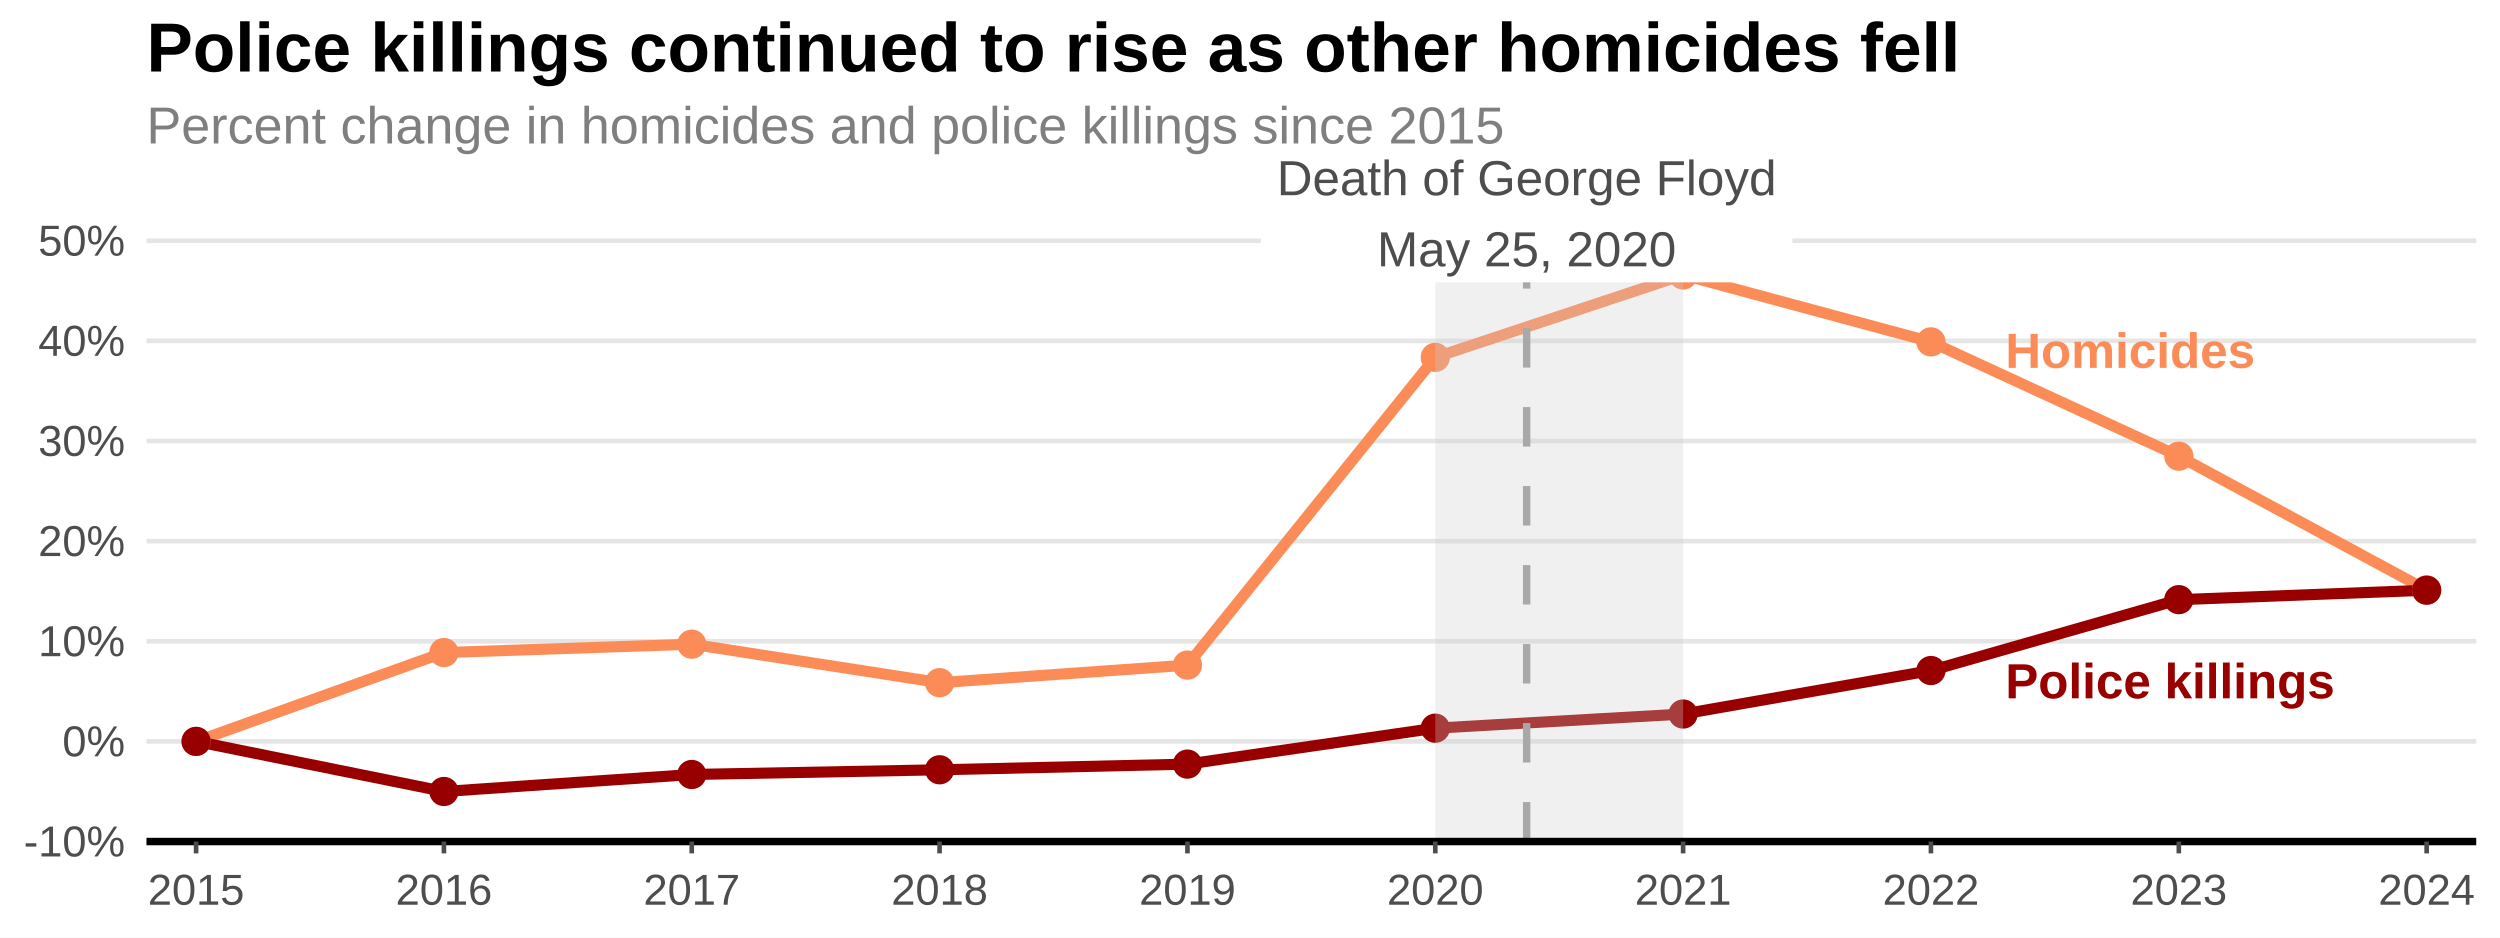
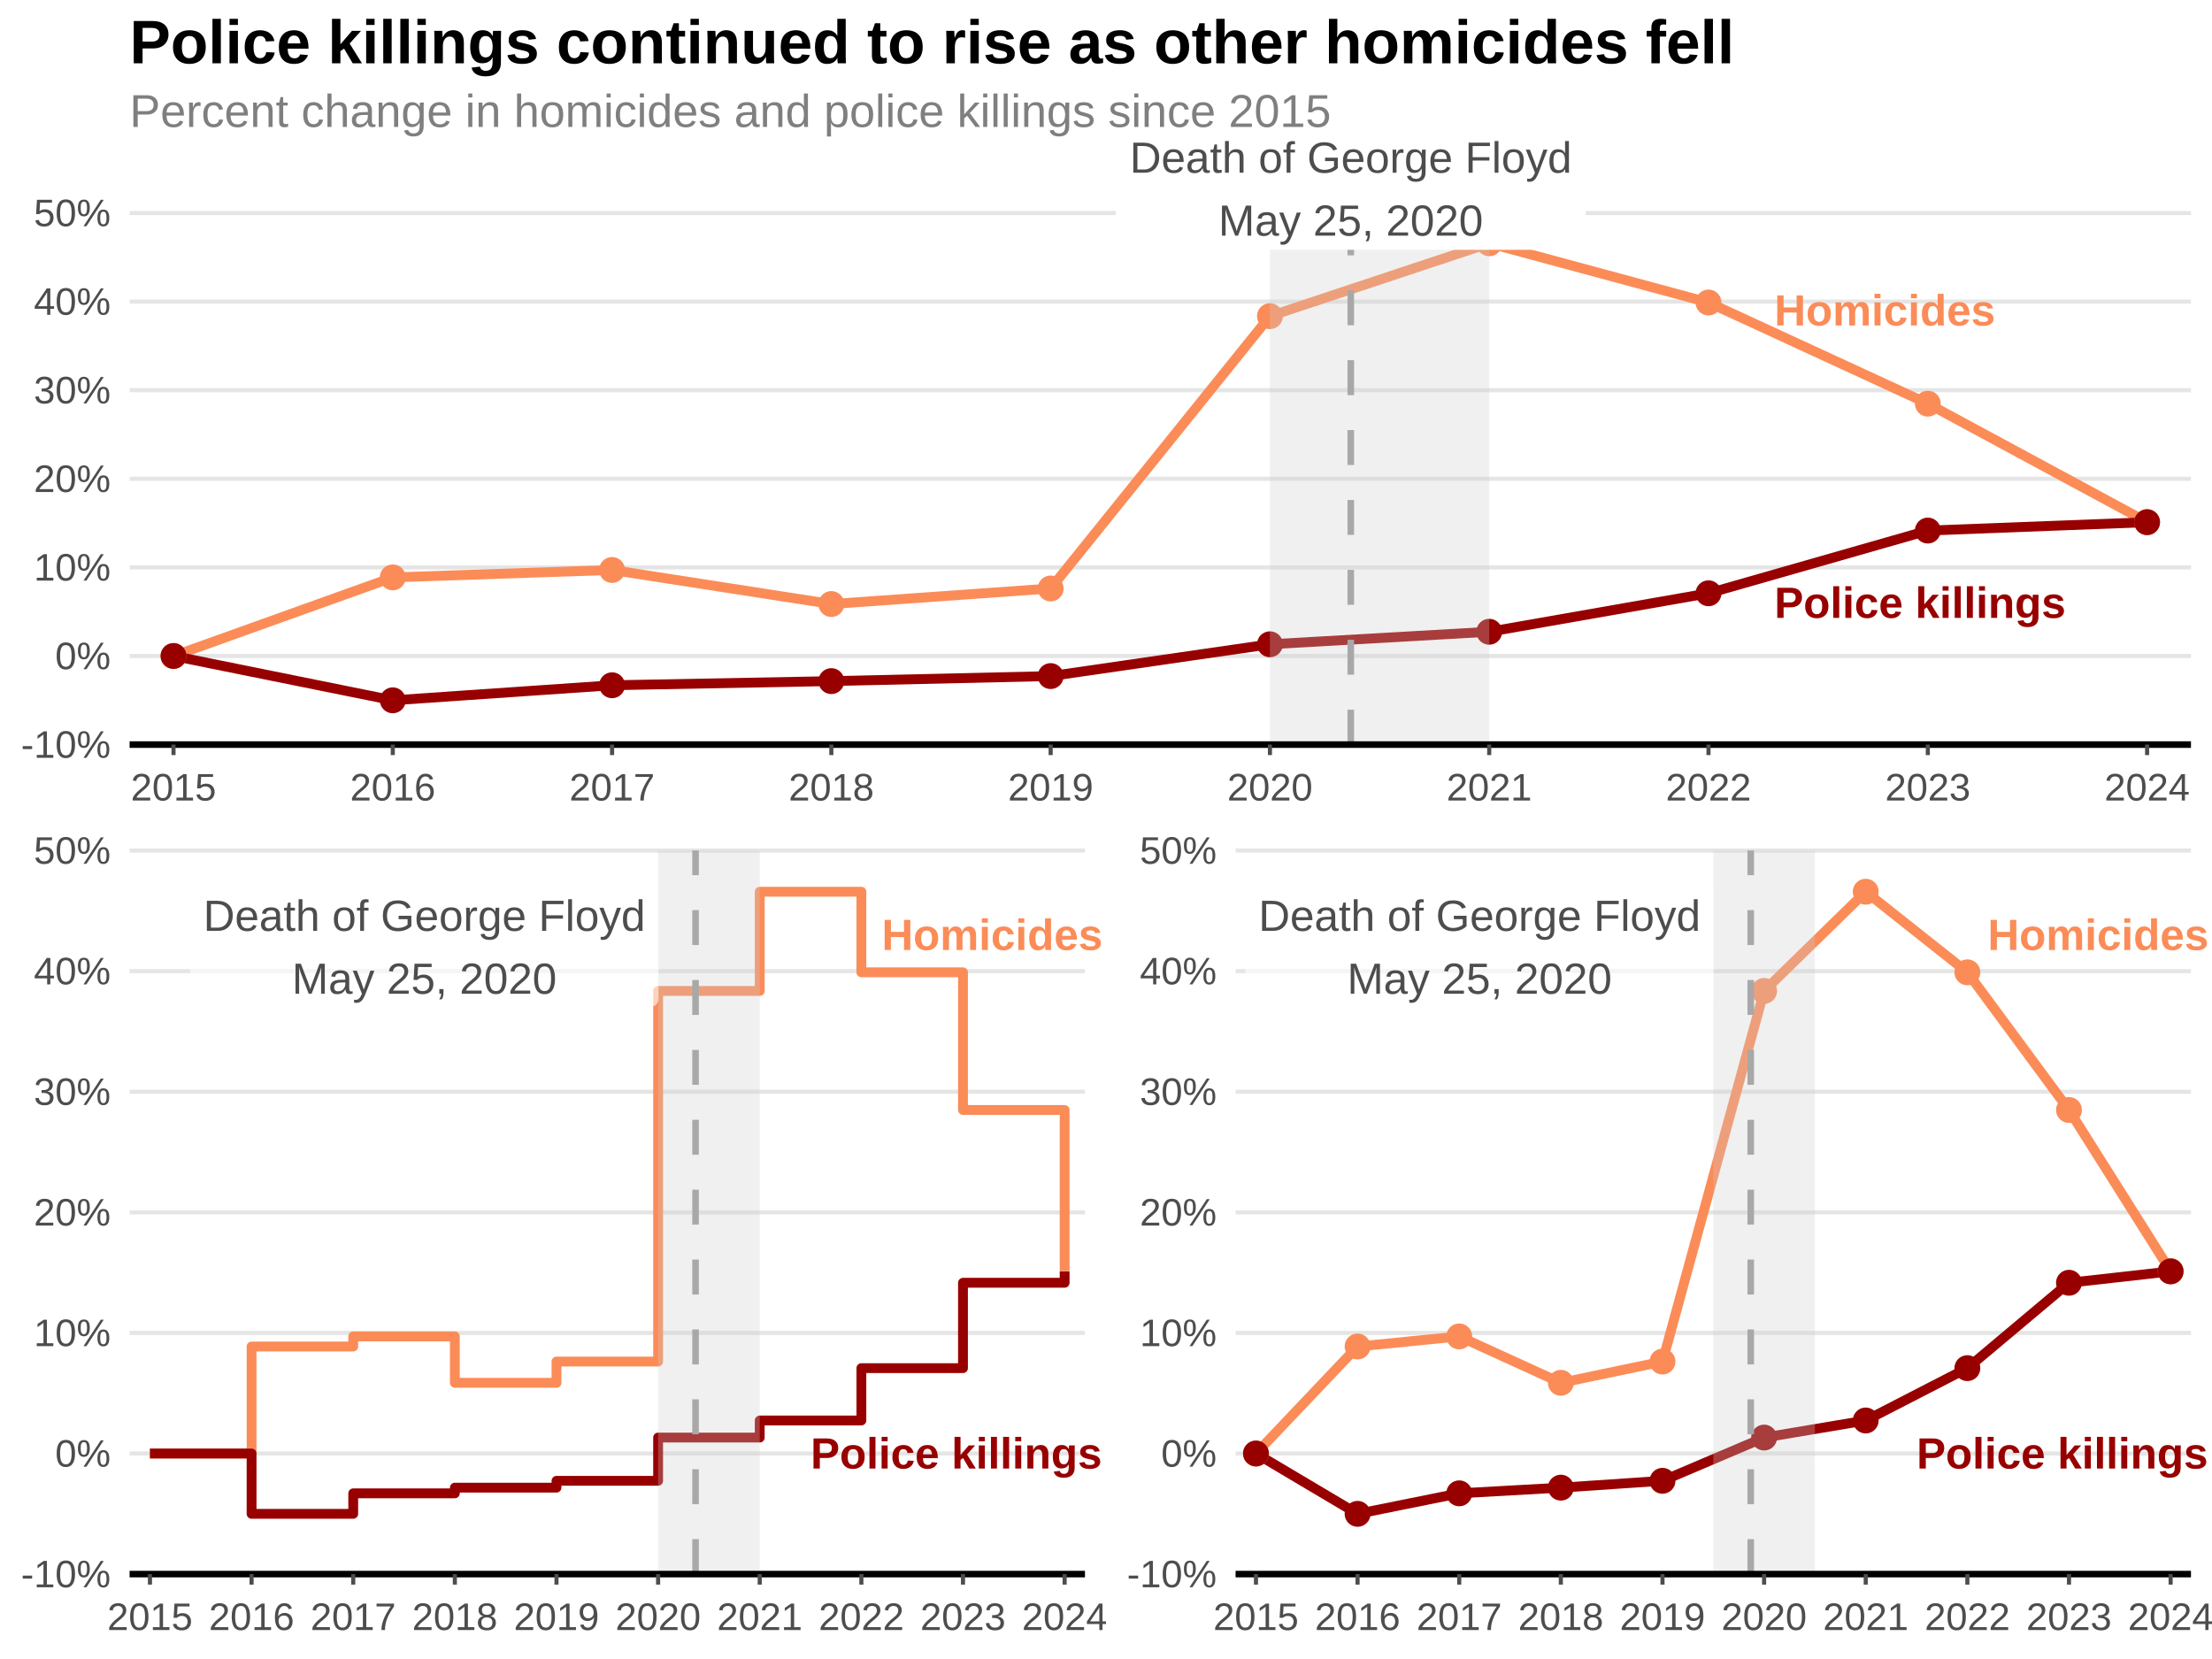
- <svg xmlns="http://www.w3.org/2000/svg" width="576.00pt" height="216.00pt" viewBox="0 0 576.00 216.00" version="1.1" id="svg63" xml:space="preserve">
+ <svg xmlns="http://www.w3.org/2000/svg" width="576pt" height="432pt" viewBox="0 0 576 432" version="1.1" id="svg63" xml:space="preserve">
  <defs id="defs63">
    <style type="text/css" id="style1-9">
    .svglite line, .svglite polyline, .svglite polygon, .svglite path, .svglite rect, .svglite circle {
      fill: none;
      stroke: #000000;
      stroke-linecap: round;
      stroke-linejoin: round;
      stroke-miterlimit: 10.00;
    }
    .svglite text {
      white-space: pre;
    }
    .svglite g.glyphgroup path {
      fill: inherit;
      stroke: none;
    }
  </style>
    <clipPath id="cpMC4wMHwyODguMDB8MC4wMHwyMTYuMDA=">
-       <rect x="0.00" y="0.00" width="288.00" height="216.00" id="rect2-5" />
+       <rect x="0" y="0" width="288" height="216" id="rect2-5" />
    </clipPath>
    <style type="text/css" id="style1-6">
    .svglite line, .svglite polyline, .svglite polygon, .svglite path, .svglite rect, .svglite circle {
      fill: none;
      stroke: #000000;
      stroke-linecap: round;
      stroke-linejoin: round;
      stroke-miterlimit: 10.00;
    }
    .svglite text {
      white-space: pre;
    }
    .svglite g.glyphgroup path {
      fill: inherit;
      stroke: none;
    }
  </style>
    <clipPath id="cpMC4wMHwyODguMDB8MC4wMHwyMTYuMDA=-9">
-       <rect x="0.00" y="0.00" width="288.00" height="216.00" id="rect2-0" />
+       <rect x="0" y="0" width="288" height="216" id="rect2-0" />
    </clipPath>
  </defs>
  <g class="svglite" id="g63">
    <defs id="defs1">
      <style type="text/css" id="style1">
    .svglite line, .svglite polyline, .svglite polygon, .svglite path, .svglite rect, .svglite circle {
      fill: none;
      stroke: #000000;
      stroke-linecap: round;
      stroke-linejoin: round;
      stroke-miterlimit: 10.00;
    }
    .svglite text {
      white-space: pre;
    }
    .svglite g.glyphgroup path {
      fill: inherit;
      stroke: none;
    }
  </style>
    </defs>
-     <rect width="100%" height="100%" style="stroke: none; fill: #FFFFFF;" id="rect1" />
+     <rect width="100%" height="100%" style="fill:#ffffff;stroke:none" id="rect1" x="0" y="0" />
    <defs id="defs2">
      <clipPath id="cpMC4wMHw1NzYuMDB8MC4wMHwyMTYuMDA=">
-         <rect x="0.00" y="0.00" width="576.00" height="216.00" id="rect2" />
+         <rect x="0" y="0" width="576" height="216" id="rect2" />
      </clipPath>
    </defs>
    <g clip-path="url(#cpMC4wMHw1NzYuMDB8MC4wMHwyMTYuMDA=)" id="g62">
-       <rect x="33.75" y="55.47" width="536.77" height="138.42" style="stroke-width: 1.07; stroke: none; fill: #FFFFFF;" id="rect4" />
-       <polyline points="33.75,193.89 570.52,193.89 " style="stroke-width: 1.07; stroke: #E5E5E5; stroke-linecap: butt;" id="polyline4" />
-       <polyline points="33.75,170.82 570.52,170.82 " style="stroke-width: 1.07; stroke: #E5E5E5; stroke-linecap: butt;" id="polyline5" />
-       <polyline points="33.75,147.75 570.52,147.75 " style="stroke-width: 1.07; stroke: #E5E5E5; stroke-linecap: butt;" id="polyline6" />
-       <polyline points="33.75,124.68 570.52,124.68 " style="stroke-width: 1.07; stroke: #E5E5E5; stroke-linecap: butt;" id="polyline7" />
-       <polyline points="33.75,101.61 570.52,101.61 " style="stroke-width: 1.07; stroke: #E5E5E5; stroke-linecap: butt;" id="polyline8" />
-       <polyline points="33.75,78.54 570.52,78.54 " style="stroke-width: 1.07; stroke: #E5E5E5; stroke-linecap: butt;" id="polyline9" />
-       <polyline points="33.75,55.47 570.52,55.47 " style="stroke-width: 1.07; stroke: #E5E5E5; stroke-linecap: butt;" id="polyline10" />
-       <polyline points="45.18,170.82 102.28,150.35 159.38,148.42 216.48,157.29 273.59,153.24 330.69,82.33 387.79,63.35 444.89,78.77 502.00,105.11 559.10,135.94 " style="stroke-width: 2.56; stroke: #FB8C58; stroke-linecap: butt;" id="polyline11" />
-       <polyline points="45.18,170.82 102.28,182.36 159.38,178.44 216.48,177.36 273.59,176.05 330.69,167.77 387.79,164.51 444.89,154.49 502.00,138.16 559.10,135.98 " style="stroke-width: 2.56; stroke: #980000; stroke-linecap: butt;" id="polyline12" />
-       <circle cx="45.18" cy="170.82" r="3.02" style="stroke-width: 0.71; stroke: #FB8C58; fill: #FB8C58;" id="circle12" />
-       <circle cx="45.18" cy="170.82" r="3.02" style="stroke-width: 0.71; stroke: #980000; fill: #980000;" id="circle13" />
-       <circle cx="102.28" cy="150.35" r="3.02" style="stroke-width: 0.71; stroke: #FB8C58; fill: #FB8C58;" id="circle14" />
-       <circle cx="102.28" cy="182.36" r="3.02" style="stroke-width: 0.71; stroke: #980000; fill: #980000;" id="circle15" />
-       <circle cx="159.38" cy="148.42" r="3.02" style="stroke-width: 0.71; stroke: #FB8C58; fill: #FB8C58;" id="circle16" />
-       <circle cx="159.38" cy="178.44" r="3.02" style="stroke-width: 0.71; stroke: #980000; fill: #980000;" id="circle17" />
-       <circle cx="216.48" cy="157.29" r="3.02" style="stroke-width: 0.71; stroke: #FB8C58; fill: #FB8C58;" id="circle18" />
-       <circle cx="216.48" cy="177.36" r="3.02" style="stroke-width: 0.71; stroke: #980000; fill: #980000;" id="circle19" />
-       <circle cx="273.59" cy="153.24" r="3.02" style="stroke-width: 0.71; stroke: #FB8C58; fill: #FB8C58;" id="circle20" />
-       <circle cx="273.59" cy="176.05" r="3.02" style="stroke-width: 0.71; stroke: #980000; fill: #980000;" id="circle21" />
-       <circle cx="330.69" cy="82.33" r="3.02" style="stroke-width: 0.71; stroke: #FB8C58; fill: #FB8C58;" id="circle22" />
-       <circle cx="330.69" cy="167.77" r="3.02" style="stroke-width: 0.71; stroke: #980000; fill: #980000;" id="circle23" />
-       <circle cx="387.79" cy="63.35" r="3.02" style="stroke-width: 0.71; stroke: #FB8C58; fill: #FB8C58;" id="circle24" />
-       <circle cx="387.79" cy="164.51" r="3.02" style="stroke-width: 0.71; stroke: #980000; fill: #980000;" id="circle25" />
-       <circle cx="444.89" cy="78.77" r="3.02" style="stroke-width: 0.71; stroke: #FB8C58; fill: #FB8C58;" id="circle26" />
-       <circle cx="444.89" cy="154.49" r="3.02" style="stroke-width: 0.71; stroke: #980000; fill: #980000;" id="circle27" />
-       <circle cx="502.00" cy="105.11" r="3.02" style="stroke-width: 0.71; stroke: #FB8C58; fill: #FB8C58;" id="circle28" />
-       <circle cx="502.00" cy="138.16" r="3.02" style="stroke-width: 0.71; stroke: #980000; fill: #980000;" id="circle29" />
-       <circle cx="559.10" cy="135.94" r="3.02" style="stroke-width: 0.71; stroke: #FB8C58; fill: #FB8C58;" id="circle30" />
-       <circle cx="559.10" cy="135.98" r="3.02" style="stroke-width: 0.71; stroke: #980000; fill: #980000;" id="circle31" />
-       <line x1="351.74" y1="193.89" x2="351.74" y2="55.47" style="stroke-width: 1.71; stroke: #999999; stroke-dasharray: 9.10,9.10; stroke-linecap: butt;" id="line31" />
-       <rect x="330.69" y="55.47" width="57.10" height="138.42" style="stroke-width: 1.07; stroke: none; stroke-linecap: butt; stroke-linejoin: miter; fill: #CCCCCC; fill-opacity: 0.30;" id="rect31" />
-       <polygon points="292.83,64.78 410.64,64.78 410.56,64.78 410.89,64.77 411.21,64.70 411.52,64.59 411.81,64.42 412.06,64.21 412.28,63.97 412.46,63.69 412.59,63.38 412.66,63.06 412.69,62.74 412.69,62.74 412.69,35.79 412.69,35.79 412.66,35.46 412.59,35.14 412.46,34.84 412.28,34.56 412.06,34.31 411.81,34.10 411.52,33.94 411.21,33.82 410.89,33.76 410.64,33.74 292.83,33.74 293.08,33.76 292.75,33.74 292.42,33.78 292.11,33.87 291.81,34.01 291.54,34.20 291.30,34.43 291.10,34.69 290.95,34.99 290.84,35.30 290.79,35.62 290.78,35.79 290.78,62.74 290.79,62.57 290.79,62.90 290.84,63.23 290.95,63.54 291.10,63.83 291.30,64.09 291.54,64.32 291.81,64.51 292.11,64.65 292.42,64.74 292.75,64.78 " style="stroke-width: 0.53; stroke: #FFFFFF; fill: #FFFFFF;" id="polygon31" />
-       <text x="351.74" y="44.98" text-anchor="middle" style="font-size: 11.38px;fill: #4D4D4D; font-family: &quot;Liberation Sans&quot;;" textLength="115.08px" lengthAdjust="spacingAndGlyphs" id="text31">Death of George Floyd</text>
-       <text x="351.74" y="61.37" text-anchor="middle" style="font-size: 11.38px;fill: #4D4D4D; font-family: &quot;Liberation Sans&quot;;" textLength="68.92px" lengthAdjust="spacingAndGlyphs" id="text32">May 25, 2020</text>
-       <text x="462.03" y="84.76" style="font-size: 11.38px; font-weight: bold;fill: #FB8C58; font-family: &quot;Liberation Sans&quot;;" textLength="57.53px" lengthAdjust="spacingAndGlyphs" id="text33">Homicides</text>
-       <text x="462.03" y="160.89" style="font-size: 11.38px; font-weight: bold;fill: #980000; font-family: &quot;Liberation Sans&quot;;" textLength="75.86px" lengthAdjust="spacingAndGlyphs" id="text34">Police killings</text>
-       <text x="28.82" y="197.33" text-anchor="end" style="font-size: 10.00px;fill: #4D4D4D; font-family: &quot;Liberation Sans&quot;;" textLength="23.34px" lengthAdjust="spacingAndGlyphs" id="text35">-10%</text>
-       <text x="28.82" y="174.26" text-anchor="end" style="font-size: 10.00px;fill: #4D4D4D; font-family: &quot;Liberation Sans&quot;;" textLength="14.45px" lengthAdjust="spacingAndGlyphs" id="text36">0%</text>
-       <text x="28.82" y="151.19" text-anchor="end" style="font-size: 10.00px;fill: #4D4D4D; font-family: &quot;Liberation Sans&quot;;" textLength="20.02px" lengthAdjust="spacingAndGlyphs" id="text37">10%</text>
-       <text x="28.82" y="128.12" text-anchor="end" style="font-size: 10.00px;fill: #4D4D4D; font-family: &quot;Liberation Sans&quot;;" textLength="20.02px" lengthAdjust="spacingAndGlyphs" id="text38">20%</text>
-       <text x="28.82" y="105.05" text-anchor="end" style="font-size: 10.00px;fill: #4D4D4D; font-family: &quot;Liberation Sans&quot;;" textLength="20.02px" lengthAdjust="spacingAndGlyphs" id="text39">30%</text>
-       <text x="28.82" y="81.98" text-anchor="end" style="font-size: 10.00px;fill: #4D4D4D; font-family: &quot;Liberation Sans&quot;;" textLength="20.02px" lengthAdjust="spacingAndGlyphs" id="text40">40%</text>
-       <text x="28.82" y="58.91" text-anchor="end" style="font-size: 10.00px;fill: #4D4D4D; font-family: &quot;Liberation Sans&quot;;" textLength="20.02px" lengthAdjust="spacingAndGlyphs" id="text41">50%</text>
-       <polyline points="33.75,193.89 570.52,193.89 " style="stroke-width: 1.71; stroke-linecap: butt;" id="polyline41" />
-       <polyline points="45.18,196.63 45.18,193.89 " style="stroke-width: 1.07; stroke: #4D4D4D; stroke-linecap: butt;" id="polyline42" />
-       <polyline points="102.28,196.63 102.28,193.89 " style="stroke-width: 1.07; stroke: #4D4D4D; stroke-linecap: butt;" id="polyline43" />
-       <polyline points="159.38,196.63 159.38,193.89 " style="stroke-width: 1.07; stroke: #4D4D4D; stroke-linecap: butt;" id="polyline44" />
-       <polyline points="216.48,196.63 216.48,193.89 " style="stroke-width: 1.07; stroke: #4D4D4D; stroke-linecap: butt;" id="polyline45" />
-       <polyline points="273.59,196.63 273.59,193.89 " style="stroke-width: 1.07; stroke: #4D4D4D; stroke-linecap: butt;" id="polyline46" />
-       <polyline points="330.69,196.63 330.69,193.89 " style="stroke-width: 1.07; stroke: #4D4D4D; stroke-linecap: butt;" id="polyline47" />
-       <polyline points="387.79,196.63 387.79,193.89 " style="stroke-width: 1.07; stroke: #4D4D4D; stroke-linecap: butt;" id="polyline48" />
-       <polyline points="444.89,196.63 444.89,193.89 " style="stroke-width: 1.07; stroke: #4D4D4D; stroke-linecap: butt;" id="polyline49" />
-       <polyline points="502.00,196.63 502.00,193.89 " style="stroke-width: 1.07; stroke: #4D4D4D; stroke-linecap: butt;" id="polyline50" />
-       <polyline points="559.10,196.63 559.10,193.89 " style="stroke-width: 1.07; stroke: #4D4D4D; stroke-linecap: butt;" id="polyline51" />
-       <text x="45.18" y="208.45" text-anchor="middle" style="font-size: 10.00px;fill: #4D4D4D; font-family: &quot;Liberation Sans&quot;;" textLength="22.25px" lengthAdjust="spacingAndGlyphs" id="text51">2015</text>
-       <text x="102.28" y="208.45" text-anchor="middle" style="font-size: 10.00px;fill: #4D4D4D; font-family: &quot;Liberation Sans&quot;;" textLength="22.25px" lengthAdjust="spacingAndGlyphs" id="text52">2016</text>
-       <text x="159.38" y="208.45" text-anchor="middle" style="font-size: 10.00px;fill: #4D4D4D; font-family: &quot;Liberation Sans&quot;;" textLength="22.25px" lengthAdjust="spacingAndGlyphs" id="text53">2017</text>
-       <text x="216.48" y="208.45" text-anchor="middle" style="font-size: 10.00px;fill: #4D4D4D; font-family: &quot;Liberation Sans&quot;;" textLength="22.25px" lengthAdjust="spacingAndGlyphs" id="text54">2018</text>
-       <text x="273.59" y="208.45" text-anchor="middle" style="font-size: 10.00px;fill: #4D4D4D; font-family: &quot;Liberation Sans&quot;;" textLength="22.25px" lengthAdjust="spacingAndGlyphs" id="text55">2019</text>
-       <text x="330.69" y="208.45" text-anchor="middle" style="font-size: 10.00px;fill: #4D4D4D; font-family: &quot;Liberation Sans&quot;;" textLength="22.25px" lengthAdjust="spacingAndGlyphs" id="text56">2020</text>
-       <text x="387.79" y="208.45" text-anchor="middle" style="font-size: 10.00px;fill: #4D4D4D; font-family: &quot;Liberation Sans&quot;;" textLength="22.25px" lengthAdjust="spacingAndGlyphs" id="text57">2021</text>
-       <text x="444.89" y="208.45" text-anchor="middle" style="font-size: 10.00px;fill: #4D4D4D; font-family: &quot;Liberation Sans&quot;;" textLength="22.25px" lengthAdjust="spacingAndGlyphs" id="text58">2022</text>
-       <text x="502.00" y="208.45" text-anchor="middle" style="font-size: 10.00px;fill: #4D4D4D; font-family: &quot;Liberation Sans&quot;;" textLength="22.25px" lengthAdjust="spacingAndGlyphs" id="text59">2023</text>
-       <text x="559.10" y="208.45" text-anchor="middle" style="font-size: 10.00px;fill: #4D4D4D; font-family: &quot;Liberation Sans&quot;;" textLength="22.25px" lengthAdjust="spacingAndGlyphs" id="text60">2024</text>
-       <text x="33.75" y="33.05" style="font-size: 12.00px;fill: #7F7F7F; font-family: &quot;Liberation Sans&quot;;" textLength="312.81px" lengthAdjust="spacingAndGlyphs" id="text61">Percent change in homicides and police killings since 2015</text>
-       <text x="33.75" y="16.49" style="font-size: 16.00px; font-weight: bold; font-family: &quot;Liberation Sans&quot;;" textLength="418.28px" lengthAdjust="spacingAndGlyphs" id="text62">Police killings continued to rise as other homicides fell</text>
+       <rect x="33.75" y="55.47" width="536.77" height="138.42" style="fill:#ffffff;stroke:none;stroke-width:1.07" id="rect4" />
+       <polyline points="33.75,193.89 570.52,193.89 " style="stroke:#e5e5e5;stroke-width:1.07;stroke-linecap:butt" id="polyline4" />
+       <polyline points="33.75,170.82 570.52,170.82 " style="stroke:#e5e5e5;stroke-width:1.07;stroke-linecap:butt" id="polyline5" />
+       <polyline points="33.75,147.75 570.52,147.75 " style="stroke:#e5e5e5;stroke-width:1.07;stroke-linecap:butt" id="polyline6" />
+       <polyline points="33.75,124.68 570.52,124.68 " style="stroke:#e5e5e5;stroke-width:1.07;stroke-linecap:butt" id="polyline7" />
+       <polyline points="33.75,101.61 570.52,101.61 " style="stroke:#e5e5e5;stroke-width:1.07;stroke-linecap:butt" id="polyline8" />
+       <polyline points="33.75,78.54 570.52,78.54 " style="stroke:#e5e5e5;stroke-width:1.07;stroke-linecap:butt" id="polyline9" />
+       <polyline points="33.75,55.47 570.52,55.47 " style="stroke:#e5e5e5;stroke-width:1.07;stroke-linecap:butt" id="polyline10" />
+       <polyline points="45.18,170.82 102.28,150.35 159.38,148.42 216.48,157.29 273.59,153.24 330.69,82.33 387.79,63.35 444.89,78.77 502.00,105.11 559.10,135.94 " style="stroke:#fb8c58;stroke-width:2.56;stroke-linecap:butt" id="polyline11" />
+       <polyline points="45.18,170.82 102.28,182.36 159.38,178.44 216.48,177.36 273.59,176.05 330.69,167.77 387.79,164.51 444.89,154.49 502.00,138.16 559.10,135.98 " style="stroke:#980000;stroke-width:2.56;stroke-linecap:butt" id="polyline12" />
+       <circle cx="45.18" cy="170.82" r="3.02" style="fill:#fb8c58;stroke:#fb8c58;stroke-width:0.71" id="circle12" />
+       <circle cx="45.18" cy="170.82" r="3.02" style="fill:#980000;stroke:#980000;stroke-width:0.71" id="circle13" />
+       <circle cx="102.28" cy="150.35" r="3.02" style="fill:#fb8c58;stroke:#fb8c58;stroke-width:0.71" id="circle14" />
+       <circle cx="102.28" cy="182.36" r="3.02" style="fill:#980000;stroke:#980000;stroke-width:0.71" id="circle15" />
+       <circle cx="159.38" cy="148.42" r="3.02" style="fill:#fb8c58;stroke:#fb8c58;stroke-width:0.71" id="circle16" />
+       <circle cx="159.38" cy="178.44" r="3.02" style="fill:#980000;stroke:#980000;stroke-width:0.71" id="circle17" />
+       <circle cx="216.48" cy="157.29" r="3.02" style="fill:#fb8c58;stroke:#fb8c58;stroke-width:0.71" id="circle18" />
+       <circle cx="216.48" cy="177.36" r="3.02" style="fill:#980000;stroke:#980000;stroke-width:0.71" id="circle19" />
+       <circle cx="273.59" cy="153.24" r="3.02" style="fill:#fb8c58;stroke:#fb8c58;stroke-width:0.71" id="circle20" />
+       <circle cx="273.59" cy="176.05" r="3.02" style="fill:#980000;stroke:#980000;stroke-width:0.71" id="circle21" />
+       <circle cx="330.69" cy="82.33" r="3.02" style="fill:#fb8c58;stroke:#fb8c58;stroke-width:0.71" id="circle22" />
+       <circle cx="330.69" cy="167.77" r="3.02" style="fill:#980000;stroke:#980000;stroke-width:0.71" id="circle23" />
+       <circle cx="387.79" cy="63.35" r="3.02" style="fill:#fb8c58;stroke:#fb8c58;stroke-width:0.71" id="circle24" />
+       <circle cx="387.79" cy="164.51" r="3.02" style="fill:#980000;stroke:#980000;stroke-width:0.71" id="circle25" />
+       <circle cx="444.89" cy="78.77" r="3.02" style="fill:#fb8c58;stroke:#fb8c58;stroke-width:0.71" id="circle26" />
+       <circle cx="444.89" cy="154.49" r="3.02" style="fill:#980000;stroke:#980000;stroke-width:0.71" id="circle27" />
+       <circle cx="502" cy="105.11" r="3.02" style="fill:#fb8c58;stroke:#fb8c58;stroke-width:0.71" id="circle28" />
+       <circle cx="502" cy="138.16" r="3.02" style="fill:#980000;stroke:#980000;stroke-width:0.71" id="circle29" />
+       <circle cx="559.1" cy="135.94" r="3.02" style="fill:#fb8c58;stroke:#fb8c58;stroke-width:0.71" id="circle30" />
+       <circle cx="559.1" cy="135.98" r="3.02" style="fill:#980000;stroke:#980000;stroke-width:0.71" id="circle31" />
+       <line x1="351.74" y1="193.89" x2="351.74" y2="55.47" style="stroke:#999999;stroke-width:1.71;stroke-linecap:butt;stroke-dasharray:9.1, 9.1" id="line31" />
+       <rect x="330.69" y="55.47" width="57.1" height="138.42" style="fill:#cccccc;fill-opacity:0.3;stroke:none;stroke-width:1.07;stroke-linecap:butt;stroke-linejoin:miter" id="rect31" />
+       <polygon points="410.56,64.78 410.89,64.77 411.21,64.7 411.52,64.59 411.81,64.42 412.06,64.21 412.28,63.97 412.46,63.69 412.59,63.38 412.66,63.06 412.69,62.74 412.69,62.74 412.69,35.79 412.69,35.79 412.66,35.46 412.59,35.14 412.46,34.84 412.28,34.56 412.06,34.31 411.81,34.1 411.52,33.94 411.21,33.82 410.89,33.76 410.64,33.74 292.83,33.74 293.08,33.76 292.75,33.74 292.42,33.78 292.11,33.87 291.81,34.01 291.54,34.2 291.3,34.43 291.1,34.69 290.95,34.99 290.84,35.3 290.79,35.62 290.78,35.79 290.78,62.74 290.79,62.57 290.79,62.9 290.84,63.23 290.95,63.54 291.1,63.83 291.3,64.09 291.54,64.32 291.81,64.51 292.11,64.65 292.42,64.74 292.75,64.78 292.83,64.78 410.64,64.78 " style="fill:#ffffff;stroke:#ffffff;stroke-width:0.53" id="polygon31" />
+       <text x="351.74" y="44.98" text-anchor="middle" style="font-size:11.38px;font-family:'Liberation Sans';fill:#4d4d4d" textLength="115.08" lengthAdjust="spacingAndGlyphs" id="text31">Death of George Floyd</text>
+       <text x="351.74" y="61.37" text-anchor="middle" style="font-size:11.38px;font-family:'Liberation Sans';fill:#4d4d4d" textLength="68.92" lengthAdjust="spacingAndGlyphs" id="text32">May 25, 2020</text>
+       <text x="462.03" y="84.76" style="font-weight:bold;font-size:11.38px;font-family:'Liberation Sans';fill:#fb8c58" textLength="57.53" lengthAdjust="spacingAndGlyphs" id="text33">Homicides</text>
+       <text x="462.03" y="160.89" style="font-weight:bold;font-size:11.38px;font-family:'Liberation Sans';fill:#980000" textLength="75.86" lengthAdjust="spacingAndGlyphs" id="text34">Police killings</text>
+       <text x="28.82" y="197.33" text-anchor="end" style="font-size:10px;font-family:'Liberation Sans';fill:#4d4d4d" textLength="23.34" lengthAdjust="spacingAndGlyphs" id="text35">-10%</text>
+       <text x="28.82" y="174.26" text-anchor="end" style="font-size:10px;font-family:'Liberation Sans';fill:#4d4d4d" textLength="14.45" lengthAdjust="spacingAndGlyphs" id="text36">0%</text>
+       <text x="28.82" y="151.19" text-anchor="end" style="font-size:10px;font-family:'Liberation Sans';fill:#4d4d4d" textLength="20.02" lengthAdjust="spacingAndGlyphs" id="text37">10%</text>
+       <text x="28.82" y="128.12" text-anchor="end" style="font-size:10px;font-family:'Liberation Sans';fill:#4d4d4d" textLength="20.02" lengthAdjust="spacingAndGlyphs" id="text38">20%</text>
+       <text x="28.82" y="105.05" text-anchor="end" style="font-size:10px;font-family:'Liberation Sans';fill:#4d4d4d" textLength="20.02" lengthAdjust="spacingAndGlyphs" id="text39">30%</text>
+       <text x="28.82" y="81.98" text-anchor="end" style="font-size:10px;font-family:'Liberation Sans';fill:#4d4d4d" textLength="20.02" lengthAdjust="spacingAndGlyphs" id="text40">40%</text>
+       <text x="28.82" y="58.91" text-anchor="end" style="font-size:10px;font-family:'Liberation Sans';fill:#4d4d4d" textLength="20.02" lengthAdjust="spacingAndGlyphs" id="text41">50%</text>
+       <polyline points="33.75,193.89 570.52,193.89 " style="stroke-width:1.71;stroke-linecap:butt" id="polyline41" />
+       <polyline points="45.18,196.63 45.18,193.89 " style="stroke:#4d4d4d;stroke-width:1.07;stroke-linecap:butt" id="polyline42" />
+       <polyline points="102.28,196.63 102.28,193.89 " style="stroke:#4d4d4d;stroke-width:1.07;stroke-linecap:butt" id="polyline43" />
+       <polyline points="159.38,196.63 159.38,193.89 " style="stroke:#4d4d4d;stroke-width:1.07;stroke-linecap:butt" id="polyline44" />
+       <polyline points="216.48,196.63 216.48,193.89 " style="stroke:#4d4d4d;stroke-width:1.07;stroke-linecap:butt" id="polyline45" />
+       <polyline points="273.59,196.63 273.59,193.89 " style="stroke:#4d4d4d;stroke-width:1.07;stroke-linecap:butt" id="polyline46" />
+       <polyline points="330.69,196.63 330.69,193.89 " style="stroke:#4d4d4d;stroke-width:1.07;stroke-linecap:butt" id="polyline47" />
+       <polyline points="387.79,196.63 387.79,193.89 " style="stroke:#4d4d4d;stroke-width:1.07;stroke-linecap:butt" id="polyline48" />
+       <polyline points="444.89,196.63 444.89,193.89 " style="stroke:#4d4d4d;stroke-width:1.07;stroke-linecap:butt" id="polyline49" />
+       <polyline points="502.00,196.63 502.00,193.89 " style="stroke:#4d4d4d;stroke-width:1.07;stroke-linecap:butt" id="polyline50" />
+       <polyline points="559.10,196.63 559.10,193.89 " style="stroke:#4d4d4d;stroke-width:1.07;stroke-linecap:butt" id="polyline51" />
+       <text x="45.18" y="208.45" text-anchor="middle" style="font-size:10px;font-family:'Liberation Sans';fill:#4d4d4d" textLength="22.25" lengthAdjust="spacingAndGlyphs" id="text51">2015</text>
+       <text x="102.28" y="208.45" text-anchor="middle" style="font-size:10px;font-family:'Liberation Sans';fill:#4d4d4d" textLength="22.25" lengthAdjust="spacingAndGlyphs" id="text52">2016</text>
+       <text x="159.38" y="208.45" text-anchor="middle" style="font-size:10px;font-family:'Liberation Sans';fill:#4d4d4d" textLength="22.25" lengthAdjust="spacingAndGlyphs" id="text53">2017</text>
+       <text x="216.48" y="208.45" text-anchor="middle" style="font-size:10px;font-family:'Liberation Sans';fill:#4d4d4d" textLength="22.25" lengthAdjust="spacingAndGlyphs" id="text54">2018</text>
+       <text x="273.59" y="208.45" text-anchor="middle" style="font-size:10px;font-family:'Liberation Sans';fill:#4d4d4d" textLength="22.25" lengthAdjust="spacingAndGlyphs" id="text55">2019</text>
+       <text x="330.69" y="208.45" text-anchor="middle" style="font-size:10px;font-family:'Liberation Sans';fill:#4d4d4d" textLength="22.25" lengthAdjust="spacingAndGlyphs" id="text56">2020</text>
+       <text x="387.79" y="208.45" text-anchor="middle" style="font-size:10px;font-family:'Liberation Sans';fill:#4d4d4d" textLength="22.25" lengthAdjust="spacingAndGlyphs" id="text57">2021</text>
+       <text x="444.89" y="208.45" text-anchor="middle" style="font-size:10px;font-family:'Liberation Sans';fill:#4d4d4d" textLength="22.25" lengthAdjust="spacingAndGlyphs" id="text58">2022</text>
+       <text x="502" y="208.45" text-anchor="middle" style="font-size:10px;font-family:'Liberation Sans';fill:#4d4d4d" textLength="22.25" lengthAdjust="spacingAndGlyphs" id="text59">2023</text>
+       <text x="559.1" y="208.45" text-anchor="middle" style="font-size:10px;font-family:'Liberation Sans';fill:#4d4d4d" textLength="22.25" lengthAdjust="spacingAndGlyphs" id="text60">2024</text>
+       <text x="33.75" y="33.05" style="font-size:12px;font-family:'Liberation Sans';fill:#7f7f7f" textLength="312.81" lengthAdjust="spacingAndGlyphs" id="text61">Percent change in homicides and police killings since 2015</text>
+       <text x="33.75" y="16.49" style="font-weight:bold;font-size:16px;font-family:'Liberation Sans'" textLength="418.28" lengthAdjust="spacingAndGlyphs" id="text62">Police killings continued to rise as other homicides fell</text>
    </g>
  </g>
  <g class="svglite" id="g61" transform="translate(288,216)">
    <defs id="defs1-3">
      <style type="text/css" id="style63">
    .svglite line, .svglite polyline, .svglite polygon, .svglite path, .svglite rect, .svglite circle {
      fill: none;
      stroke: #000000;
      stroke-linecap: round;
      stroke-linejoin: round;
      stroke-miterlimit: 10.00;
    }
    .svglite text {
      white-space: pre;
    }
    .svglite g.glyphgroup path {
      fill: inherit;
      stroke: none;
    }
  </style>
    </defs>
    <defs id="defs2-1">
      <clipPath id="clipPath63">
        <rect x="0" y="0" width="288" height="216" id="rect63" />
      </clipPath>
    </defs>
    <g clip-path="url(#cpMC4wMHwyODguMDB8MC4wMHwyMTYuMDA=)" id="g60">
      <rect x="3.2e-14" y="0" width="288" height="216" style="fill:#ffffff;stroke:none;stroke-width:1.07" id="rect3-4" />
      <rect x="33.75" y="5.48" width="248.77" height="188.41" style="fill:#ffffff;stroke:none;stroke-width:1.07" id="rect4-1" />
      <polyline points="33.75,193.89 282.52,193.89 " style="stroke:#e5e5e5;stroke-width:1.07;stroke-linecap:butt" id="polyline4-5" />
      <polyline points="33.75,162.49 282.52,162.49 " style="stroke:#e5e5e5;stroke-width:1.07;stroke-linecap:butt" id="polyline5-5" />
      <polyline points="33.75,131.09 282.52,131.09 " style="stroke:#e5e5e5;stroke-width:1.07;stroke-linecap:butt" id="polyline6-4" />
      <polyline points="33.75,99.69 282.52,99.69 " style="stroke:#e5e5e5;stroke-width:1.07;stroke-linecap:butt" id="polyline7-9" />
      <polyline points="33.75,68.28 282.52,68.28 " style="stroke:#e5e5e5;stroke-width:1.07;stroke-linecap:butt" id="polyline8-8" />
      <polyline points="33.75,36.88 282.52,36.88 " style="stroke:#e5e5e5;stroke-width:1.07;stroke-linecap:butt" id="polyline9-3" />
      <polyline points="33.75,5.48 282.52,5.48 " style="stroke:#e5e5e5;stroke-width:1.07;stroke-linecap:butt" id="polyline10-8" />
      <polyline points="39.05,162.49 65.51,134.63 91.98,132.00 118.44,144.08 144.91,138.55 171.37,42.04 197.83,16.20 224.30,37.19 250.76,73.04 277.23,115.01 " style="stroke:#fb8c58;stroke-width:2.56;stroke-linecap:butt" id="polyline11-5" />
      <polyline points="39.05,162.49 65.51,178.20 91.98,172.86 118.44,171.38 144.91,169.60 171.37,158.34 197.83,153.89 224.30,140.26 250.76,118.03 277.23,115.07 " style="stroke:#980000;stroke-width:2.56;stroke-linecap:butt" id="polyline12-2" />
      <circle cx="39.05" cy="162.49" r="3.02" style="fill:#fb8c58;stroke:#fb8c58;stroke-width:0.71" id="circle12-2" />
      <circle cx="39.05" cy="162.49" r="3.02" style="fill:#980000;stroke:#980000;stroke-width:0.71" id="circle13-2" />
      <circle cx="65.51" cy="134.63" r="3.02" style="fill:#fb8c58;stroke:#fb8c58;stroke-width:0.71" id="circle14-7" />
      <circle cx="65.51" cy="178.2" r="3.02" style="fill:#980000;stroke:#980000;stroke-width:0.71" id="circle15-0" />
      <circle cx="91.98" cy="132" r="3.02" style="fill:#fb8c58;stroke:#fb8c58;stroke-width:0.71" id="circle16-3" />
      <circle cx="91.98" cy="172.86" r="3.02" style="fill:#980000;stroke:#980000;stroke-width:0.71" id="circle17-4" />
      <circle cx="118.44" cy="144.08" r="3.02" style="fill:#fb8c58;stroke:#fb8c58;stroke-width:0.71" id="circle18-6" />
      <circle cx="118.44" cy="171.38" r="3.02" style="fill:#980000;stroke:#980000;stroke-width:0.71" id="circle19-3" />
      <circle cx="144.91" cy="138.55" r="3.02" style="fill:#fb8c58;stroke:#fb8c58;stroke-width:0.71" id="circle20-6" />
      <circle cx="144.91" cy="169.6" r="3.02" style="fill:#980000;stroke:#980000;stroke-width:0.71" id="circle21-3" />
      <circle cx="171.37" cy="42.04" r="3.02" style="fill:#fb8c58;stroke:#fb8c58;stroke-width:0.71" id="circle22-3" />
      <circle cx="171.37" cy="158.34" r="3.02" style="fill:#980000;stroke:#980000;stroke-width:0.71" id="circle23-4" />
      <circle cx="197.83" cy="16.2" r="3.02" style="fill:#fb8c58;stroke:#fb8c58;stroke-width:0.71" id="circle24-4" />
      <circle cx="197.83" cy="153.89" r="3.02" style="fill:#980000;stroke:#980000;stroke-width:0.71" id="circle25-3" />
      <circle cx="224.3" cy="37.19" r="3.02" style="fill:#fb8c58;stroke:#fb8c58;stroke-width:0.71" id="circle26-9" />
      <circle cx="224.3" cy="140.26" r="3.02" style="fill:#980000;stroke:#980000;stroke-width:0.71" id="circle27-7" />
      <circle cx="250.76" cy="73.04" r="3.02" style="fill:#fb8c58;stroke:#fb8c58;stroke-width:0.71" id="circle28-2" />
      <circle cx="250.76" cy="118.03" r="3.02" style="fill:#980000;stroke:#980000;stroke-width:0.71" id="circle29-5" />
      <circle cx="277.23" cy="115.01" r="3.02" style="fill:#fb8c58;stroke:#fb8c58;stroke-width:0.71" id="circle30-8" />
      <circle cx="277.23" cy="115.07" r="3.02" style="fill:#980000;stroke:#980000;stroke-width:0.71" id="circle31-9" />
      <line x1="167.89" y1="193.89" x2="167.89" y2="5.48" style="stroke:#999999;stroke-width:1.71;stroke-linecap:butt;stroke-dasharray:9.1, 9.1" id="line31-0" />
      <rect x="158.14" y="5.48" width="26.46" height="188.41" style="fill:#cccccc;fill-opacity:0.3;stroke:none;stroke-width:1.07;stroke-linecap:butt;stroke-linejoin:miter" id="rect31-2" />
-       <polygon points="157.59,45.62 157.81,45.38 157.99,45.1 158.12,44.79 158.2,44.47 158.22,44.15 158.22,44.15 158.22,17.2 158.22,17.2 158.2,16.87 158.12,16.55 157.99,16.25 157.81,15.97 157.59,15.72 157.34,15.51 157.05,15.35 156.74,15.23 156.42,15.17 156.17,15.15 38.36,15.15 38.61,15.17 38.28,15.15 37.95,15.19 37.64,15.28 37.34,15.43 37.07,15.61 36.83,15.84 36.63,16.1 36.48,16.4 36.38,16.71 36.32,17.03 36.32,17.2 36.32,44.15 36.32,43.98 36.32,44.31 36.38,44.64 36.48,44.95 36.63,45.24 36.83,45.5 37.07,45.73 37.34,45.92 37.64,46.06 37.95,46.15 38.28,46.19 38.36,46.19 156.17,46.19 156.09,46.19 156.42,46.18 156.74,46.11 157.05,46 157.34,45.83 " style="fill:#ffffff;fill-opacity:0.6;stroke:none;stroke-width:0.53" id="polygon31-4" />
+       <polygon points="157.99,45.1 158.12,44.79 158.2,44.47 158.22,44.15 158.22,44.15 158.22,17.2 158.22,17.2 158.2,16.87 158.12,16.55 157.99,16.25 157.81,15.97 157.59,15.72 157.34,15.51 157.05,15.35 156.74,15.23 156.42,15.17 156.17,15.15 38.36,15.15 38.61,15.17 38.28,15.15 37.95,15.19 37.64,15.28 37.34,15.43 37.07,15.61 36.83,15.84 36.63,16.1 36.48,16.4 36.38,16.71 36.32,17.03 36.32,17.2 36.32,44.15 36.32,43.98 36.32,44.31 36.38,44.64 36.48,44.95 36.63,45.24 36.83,45.5 37.07,45.73 37.34,45.92 37.64,46.06 37.95,46.15 38.28,46.19 38.36,46.19 156.17,46.19 156.09,46.19 156.42,46.18 156.74,46.11 157.05,46 157.34,45.83 157.59,45.62 157.81,45.38 " style="fill:#ffffff;fill-opacity:0.6;stroke:none;stroke-width:0.53" id="polygon31-4" />
      <text x="97.27" y="26.39" text-anchor="middle" style="font-size:11.38px;font-family:'Liberation Sans';fill:#4d4d4d" textLength="115.08" lengthAdjust="spacingAndGlyphs" id="text31-7">Death of George Floyd</text>
      <text x="97.27" y="42.78" text-anchor="middle" style="font-size:11.38px;font-family:'Liberation Sans';fill:#4d4d4d" textLength="68.92" lengthAdjust="spacingAndGlyphs" id="text32-6">May 25, 2020</text>
      <text x="229.59" y="31.37" style="font-weight:bold;font-size:11.38px;font-family:'Liberation Sans';fill:#fb8c58" textLength="57.53" lengthAdjust="spacingAndGlyphs" id="text33-5">Homicides</text>
      <text x="211.07" y="166.4" style="font-weight:bold;font-size:11.38px;font-family:'Liberation Sans';fill:#980000" textLength="75.86" lengthAdjust="spacingAndGlyphs" id="text34-7">Police killings</text>
      <text x="28.82" y="197.33" text-anchor="end" style="font-size:10px;font-family:'Liberation Sans';fill:#4d4d4d" textLength="23.34" lengthAdjust="spacingAndGlyphs" id="text35-1">-10%</text>
      <text x="28.82" y="165.93" text-anchor="end" style="font-size:10px;font-family:'Liberation Sans';fill:#4d4d4d" textLength="14.45" lengthAdjust="spacingAndGlyphs" id="text36-3">0%</text>
      <text x="28.82" y="134.53" text-anchor="end" style="font-size:10px;font-family:'Liberation Sans';fill:#4d4d4d" textLength="20.02" lengthAdjust="spacingAndGlyphs" id="text37-3">10%</text>
      <text x="28.82" y="103.13" text-anchor="end" style="font-size:10px;font-family:'Liberation Sans';fill:#4d4d4d" textLength="20.02" lengthAdjust="spacingAndGlyphs" id="text38-3">20%</text>
      <text x="28.82" y="71.73" text-anchor="end" style="font-size:10px;font-family:'Liberation Sans';fill:#4d4d4d" textLength="20.02" lengthAdjust="spacingAndGlyphs" id="text39-8">30%</text>
      <text x="28.82" y="40.32" text-anchor="end" style="font-size:10px;font-family:'Liberation Sans';fill:#4d4d4d" textLength="20.02" lengthAdjust="spacingAndGlyphs" id="text40-5">40%</text>
      <text x="28.82" y="8.92" text-anchor="end" style="font-size:10px;font-family:'Liberation Sans';fill:#4d4d4d" textLength="20.02" lengthAdjust="spacingAndGlyphs" id="text41-1">50%</text>
      <polyline points="33.75,193.89 282.52,193.89 " style="stroke-width:1.71;stroke-linecap:butt" id="polyline41-0" />
      <polyline points="39.05,196.63 39.05,193.89 " style="stroke:#4d4d4d;stroke-width:1.07;stroke-linecap:butt" id="polyline42-8" />
      <polyline points="65.51,196.63 65.51,193.89 " style="stroke:#4d4d4d;stroke-width:1.07;stroke-linecap:butt" id="polyline43-7" />
      <polyline points="91.98,196.63 91.98,193.89 " style="stroke:#4d4d4d;stroke-width:1.07;stroke-linecap:butt" id="polyline44-6" />
      <polyline points="118.44,196.63 118.44,193.89 " style="stroke:#4d4d4d;stroke-width:1.07;stroke-linecap:butt" id="polyline45-3" />
      <polyline points="144.91,196.63 144.91,193.89 " style="stroke:#4d4d4d;stroke-width:1.07;stroke-linecap:butt" id="polyline46-5" />
      <polyline points="171.37,196.63 171.37,193.89 " style="stroke:#4d4d4d;stroke-width:1.07;stroke-linecap:butt" id="polyline47-0" />
      <polyline points="197.83,196.63 197.83,193.89 " style="stroke:#4d4d4d;stroke-width:1.07;stroke-linecap:butt" id="polyline48-8" />
      <polyline points="224.30,196.63 224.30,193.89 " style="stroke:#4d4d4d;stroke-width:1.07;stroke-linecap:butt" id="polyline49-0" />
      <polyline points="250.76,196.63 250.76,193.89 " style="stroke:#4d4d4d;stroke-width:1.07;stroke-linecap:butt" id="polyline50-4" />
      <polyline points="277.23,196.63 277.23,193.89 " style="stroke:#4d4d4d;stroke-width:1.07;stroke-linecap:butt" id="polyline51-1" />
      <text x="39.05" y="208.45" text-anchor="middle" style="font-size:10px;font-family:'Liberation Sans';fill:#4d4d4d" textLength="22.25" lengthAdjust="spacingAndGlyphs" id="text51-1">2015</text>
      <text x="65.51" y="208.45" text-anchor="middle" style="font-size:10px;font-family:'Liberation Sans';fill:#4d4d4d" textLength="22.25" lengthAdjust="spacingAndGlyphs" id="text52-3">2016</text>
      <text x="91.98" y="208.45" text-anchor="middle" style="font-size:10px;font-family:'Liberation Sans';fill:#4d4d4d" textLength="22.25" lengthAdjust="spacingAndGlyphs" id="text53-5">2017</text>
      <text x="118.44" y="208.45" text-anchor="middle" style="font-size:10px;font-family:'Liberation Sans';fill:#4d4d4d" textLength="22.25" lengthAdjust="spacingAndGlyphs" id="text54-9">2018</text>
      <text x="144.91" y="208.45" text-anchor="middle" style="font-size:10px;font-family:'Liberation Sans';fill:#4d4d4d" textLength="22.25" lengthAdjust="spacingAndGlyphs" id="text55-3">2019</text>
      <text x="171.37" y="208.45" text-anchor="middle" style="font-size:10px;font-family:'Liberation Sans';fill:#4d4d4d" textLength="22.25" lengthAdjust="spacingAndGlyphs" id="text56-4">2020</text>
      <text x="197.83" y="208.45" text-anchor="middle" style="font-size:10px;font-family:'Liberation Sans';fill:#4d4d4d" textLength="22.25" lengthAdjust="spacingAndGlyphs" id="text57-1">2021</text>
      <text x="224.3" y="208.45" text-anchor="middle" style="font-size:10px;font-family:'Liberation Sans';fill:#4d4d4d" textLength="22.25" lengthAdjust="spacingAndGlyphs" id="text58-5">2022</text>
      <text x="250.76" y="208.45" text-anchor="middle" style="font-size:10px;font-family:'Liberation Sans';fill:#4d4d4d" textLength="22.25" lengthAdjust="spacingAndGlyphs" id="text59-0">2023</text>
      <text x="277.23" y="208.45" text-anchor="middle" style="font-size:10px;font-family:'Liberation Sans';fill:#4d4d4d" textLength="22.25" lengthAdjust="spacingAndGlyphs" id="text60-8">2024</text>
    </g>
  </g>
  <g class="svglite" id="g42" transform="translate(0,216)">
    <defs id="defs1-35">
      <style type="text/css" id="style64">
    .svglite line, .svglite polyline, .svglite polygon, .svglite path, .svglite rect, .svglite circle {
      fill: none;
      stroke: #000000;
      stroke-linecap: round;
      stroke-linejoin: round;
      stroke-miterlimit: 10.00;
    }
    .svglite text {
      white-space: pre;
    }
    .svglite g.glyphgroup path {
      fill: inherit;
      stroke: none;
    }
  </style>
    </defs>
    <defs id="defs2-9">
      <clipPath id="clipPath64">
        <rect x="0" y="0" width="288" height="216" id="rect64" />
      </clipPath>
    </defs>
    <g clip-path="url(#cpMC4wMHwyODguMDB8MC4wMHwyMTYuMDA=-9)" id="g41">
      <rect x="3.2e-14" y="0" width="288" height="216" style="fill:#ffffff;stroke:none;stroke-width:1.07" id="rect3-7" />
      <rect x="33.75" y="5.48" width="248.77" height="188.41" style="fill:#ffffff;stroke:none;stroke-width:1.07" id="rect4-6" />
      <polyline points="33.75,193.89 282.52,193.89 " style="stroke:#e5e5e5;stroke-width:1.07;stroke-linecap:butt" id="polyline4-3" />
      <polyline points="33.75,162.49 282.52,162.49 " style="stroke:#e5e5e5;stroke-width:1.07;stroke-linecap:butt" id="polyline5-7" />
      <polyline points="33.75,131.09 282.52,131.09 " style="stroke:#e5e5e5;stroke-width:1.07;stroke-linecap:butt" id="polyline6-6" />
      <polyline points="33.75,99.69 282.52,99.69 " style="stroke:#e5e5e5;stroke-width:1.07;stroke-linecap:butt" id="polyline7-1" />
      <polyline points="33.75,68.28 282.52,68.28 " style="stroke:#e5e5e5;stroke-width:1.07;stroke-linecap:butt" id="polyline8-5" />
      <polyline points="33.75,36.88 282.52,36.88 " style="stroke:#e5e5e5;stroke-width:1.07;stroke-linecap:butt" id="polyline9-0" />
      <polyline points="33.75,5.48 282.52,5.48 " style="stroke:#e5e5e5;stroke-width:1.07;stroke-linecap:butt" id="polyline10-6" />
      <polyline points="39.05,162.49 65.51,162.49 65.51,134.63 91.98,134.63 91.98,132.00 118.44,132.00 118.44,144.08 144.91,144.08 144.91,138.55 171.37,138.55 171.37,42.04 197.83,42.04 197.83,16.20 224.30,16.20 224.30,37.19 250.76,37.19 250.76,73.04 277.23,73.04 277.23,115.01 " style="stroke:#fb8c58;stroke-width:2.56;stroke-linecap:butt" id="polyline11-50" />
      <polyline points="39.05,162.49 65.51,162.49 65.51,178.20 91.98,178.20 91.98,172.86 118.44,172.86 118.44,171.38 144.91,171.38 144.91,169.60 171.37,169.60 171.37,158.34 197.83,158.34 197.83,153.89 224.30,153.89 224.30,140.26 250.76,140.26 250.76,118.03 277.23,118.03 277.23,115.07 " style="stroke:#980000;stroke-width:2.56;stroke-linecap:butt" id="polyline12-8" />
      <line x1="181.12" y1="193.89" x2="181.12" y2="5.48" style="stroke:#999999;stroke-width:1.71;stroke-linecap:butt;stroke-dasharray:9.1, 9.1" id="line12" />
      <rect x="171.37" y="5.48" width="26.46" height="188.41" style="fill:#cccccc;fill-opacity:0.3;stroke:none;stroke-width:1.07;stroke-linecap:butt;stroke-linejoin:miter" id="rect12" />
-       <polygon points="170.83,45.62 171.04,45.38 171.22,45.1 171.35,44.79 171.43,44.47 171.46,44.15 171.46,44.15 171.46,17.2 171.46,17.2 171.43,16.87 171.35,16.55 171.22,16.25 171.04,15.97 170.83,15.72 170.57,15.51 170.28,15.35 169.98,15.23 169.65,15.17 169.41,15.15 51.6,15.15 51.84,15.17 51.51,15.15 51.19,15.19 50.87,15.28 50.57,15.43 50.3,15.61 50.06,15.84 49.87,16.1 49.71,16.4 49.61,16.71 49.55,17.03 49.55,17.2 49.55,44.15 49.55,43.98 49.55,44.31 49.61,44.64 49.71,44.95 49.87,45.24 50.06,45.5 50.3,45.73 50.57,45.92 50.87,46.06 51.19,46.15 51.51,46.19 51.6,46.19 169.41,46.19 169.32,46.19 169.65,46.18 169.98,46.11 170.28,46 170.57,45.83 " style="fill:#ffffff;fill-opacity:0.6;stroke:none;stroke-width:0.53" id="polygon12" />
+       <polygon points="171.22,45.1 171.35,44.79 171.43,44.47 171.46,44.15 171.46,44.15 171.46,17.2 171.46,17.2 171.43,16.87 171.35,16.55 171.22,16.25 171.04,15.97 170.83,15.72 170.57,15.51 170.28,15.35 169.98,15.23 169.65,15.17 169.41,15.15 51.6,15.15 51.84,15.17 51.51,15.15 51.19,15.19 50.87,15.28 50.57,15.43 50.3,15.61 50.06,15.84 49.87,16.1 49.71,16.4 49.61,16.71 49.55,17.03 49.55,17.2 49.55,44.15 49.55,43.98 49.55,44.31 49.61,44.64 49.71,44.95 49.87,45.24 50.06,45.5 50.3,45.73 50.57,45.92 50.87,46.06 51.19,46.15 51.51,46.19 51.6,46.19 169.41,46.19 169.32,46.19 169.65,46.18 169.98,46.11 170.28,46 170.57,45.83 170.83,45.62 171.04,45.38 " style="fill:#ffffff;fill-opacity:0.6;stroke:none;stroke-width:0.53" id="polygon12" />
      <text x="110.5" y="26.39" text-anchor="middle" style="font-size:11.38px;font-family:'Liberation Sans';fill:#4d4d4d" textLength="115.08" lengthAdjust="spacingAndGlyphs" id="text12">Death of George Floyd</text>
      <text x="110.5" y="42.78" text-anchor="middle" style="font-size:11.38px;font-family:'Liberation Sans';fill:#4d4d4d" textLength="68.92" lengthAdjust="spacingAndGlyphs" id="text13">May 25, 2020</text>
      <text x="229.59" y="31.37" style="font-weight:bold;font-size:11.38px;font-family:'Liberation Sans';fill:#fb8c58" textLength="57.53" lengthAdjust="spacingAndGlyphs" id="text14">Homicides</text>
      <text x="211.07" y="166.4" style="font-weight:bold;font-size:11.38px;font-family:'Liberation Sans';fill:#980000" textLength="75.86" lengthAdjust="spacingAndGlyphs" id="text15">Police killings</text>
      <text x="28.82" y="197.33" text-anchor="end" style="font-size:10px;font-family:'Liberation Sans';fill:#4d4d4d" textLength="23.34" lengthAdjust="spacingAndGlyphs" id="text16">-10%</text>
      <text x="28.82" y="165.93" text-anchor="end" style="font-size:10px;font-family:'Liberation Sans';fill:#4d4d4d" textLength="14.45" lengthAdjust="spacingAndGlyphs" id="text17">0%</text>
      <text x="28.82" y="134.53" text-anchor="end" style="font-size:10px;font-family:'Liberation Sans';fill:#4d4d4d" textLength="20.02" lengthAdjust="spacingAndGlyphs" id="text18">10%</text>
      <text x="28.82" y="103.13" text-anchor="end" style="font-size:10px;font-family:'Liberation Sans';fill:#4d4d4d" textLength="20.02" lengthAdjust="spacingAndGlyphs" id="text19">20%</text>
      <text x="28.82" y="71.73" text-anchor="end" style="font-size:10px;font-family:'Liberation Sans';fill:#4d4d4d" textLength="20.02" lengthAdjust="spacingAndGlyphs" id="text20">30%</text>
      <text x="28.82" y="40.32" text-anchor="end" style="font-size:10px;font-family:'Liberation Sans';fill:#4d4d4d" textLength="20.02" lengthAdjust="spacingAndGlyphs" id="text21">40%</text>
      <text x="28.82" y="8.92" text-anchor="end" style="font-size:10px;font-family:'Liberation Sans';fill:#4d4d4d" textLength="20.02" lengthAdjust="spacingAndGlyphs" id="text22">50%</text>
      <polyline points="33.75,193.89 282.52,193.89 " style="stroke-width:1.71;stroke-linecap:butt" id="polyline22" />
      <polyline points="39.05,196.63 39.05,193.89 " style="stroke:#4d4d4d;stroke-width:1.07;stroke-linecap:butt" id="polyline23" />
      <polyline points="65.51,196.63 65.51,193.89 " style="stroke:#4d4d4d;stroke-width:1.07;stroke-linecap:butt" id="polyline24" />
      <polyline points="91.98,196.63 91.98,193.89 " style="stroke:#4d4d4d;stroke-width:1.07;stroke-linecap:butt" id="polyline25" />
      <polyline points="118.44,196.63 118.44,193.89 " style="stroke:#4d4d4d;stroke-width:1.07;stroke-linecap:butt" id="polyline26" />
      <polyline points="144.91,196.63 144.91,193.89 " style="stroke:#4d4d4d;stroke-width:1.07;stroke-linecap:butt" id="polyline27" />
      <polyline points="171.37,196.63 171.37,193.89 " style="stroke:#4d4d4d;stroke-width:1.07;stroke-linecap:butt" id="polyline28" />
      <polyline points="197.83,196.63 197.83,193.89 " style="stroke:#4d4d4d;stroke-width:1.07;stroke-linecap:butt" id="polyline29" />
      <polyline points="224.30,196.63 224.30,193.89 " style="stroke:#4d4d4d;stroke-width:1.07;stroke-linecap:butt" id="polyline30" />
      <polyline points="250.76,196.63 250.76,193.89 " style="stroke:#4d4d4d;stroke-width:1.07;stroke-linecap:butt" id="polyline31" />
      <polyline points="277.23,196.63 277.23,193.89 " style="stroke:#4d4d4d;stroke-width:1.07;stroke-linecap:butt" id="polyline32" />
      <text x="39.05" y="208.45" text-anchor="middle" style="font-size:10px;font-family:'Liberation Sans';fill:#4d4d4d" textLength="22.25" lengthAdjust="spacingAndGlyphs" id="text32-1">2015</text>
      <text x="65.51" y="208.45" text-anchor="middle" style="font-size:10px;font-family:'Liberation Sans';fill:#4d4d4d" textLength="22.25" lengthAdjust="spacingAndGlyphs" id="text33-2">2016</text>
      <text x="91.98" y="208.45" text-anchor="middle" style="font-size:10px;font-family:'Liberation Sans';fill:#4d4d4d" textLength="22.25" lengthAdjust="spacingAndGlyphs" id="text34-2">2017</text>
      <text x="118.44" y="208.45" text-anchor="middle" style="font-size:10px;font-family:'Liberation Sans';fill:#4d4d4d" textLength="22.25" lengthAdjust="spacingAndGlyphs" id="text35-6">2018</text>
      <text x="144.91" y="208.45" text-anchor="middle" style="font-size:10px;font-family:'Liberation Sans';fill:#4d4d4d" textLength="22.25" lengthAdjust="spacingAndGlyphs" id="text36-9">2019</text>
      <text x="171.37" y="208.45" text-anchor="middle" style="font-size:10px;font-family:'Liberation Sans';fill:#4d4d4d" textLength="22.25" lengthAdjust="spacingAndGlyphs" id="text37-1">2020</text>
      <text x="197.83" y="208.45" text-anchor="middle" style="font-size:10px;font-family:'Liberation Sans';fill:#4d4d4d" textLength="22.25" lengthAdjust="spacingAndGlyphs" id="text38-0">2021</text>
      <text x="224.3" y="208.45" text-anchor="middle" style="font-size:10px;font-family:'Liberation Sans';fill:#4d4d4d" textLength="22.25" lengthAdjust="spacingAndGlyphs" id="text39-4">2022</text>
      <text x="250.76" y="208.45" text-anchor="middle" style="font-size:10px;font-family:'Liberation Sans';fill:#4d4d4d" textLength="22.25" lengthAdjust="spacingAndGlyphs" id="text40-2">2023</text>
      <text x="277.23" y="208.45" text-anchor="middle" style="font-size:10px;font-family:'Liberation Sans';fill:#4d4d4d" textLength="22.25" lengthAdjust="spacingAndGlyphs" id="text41-7">2024</text>
    </g>
  </g>
</svg>
